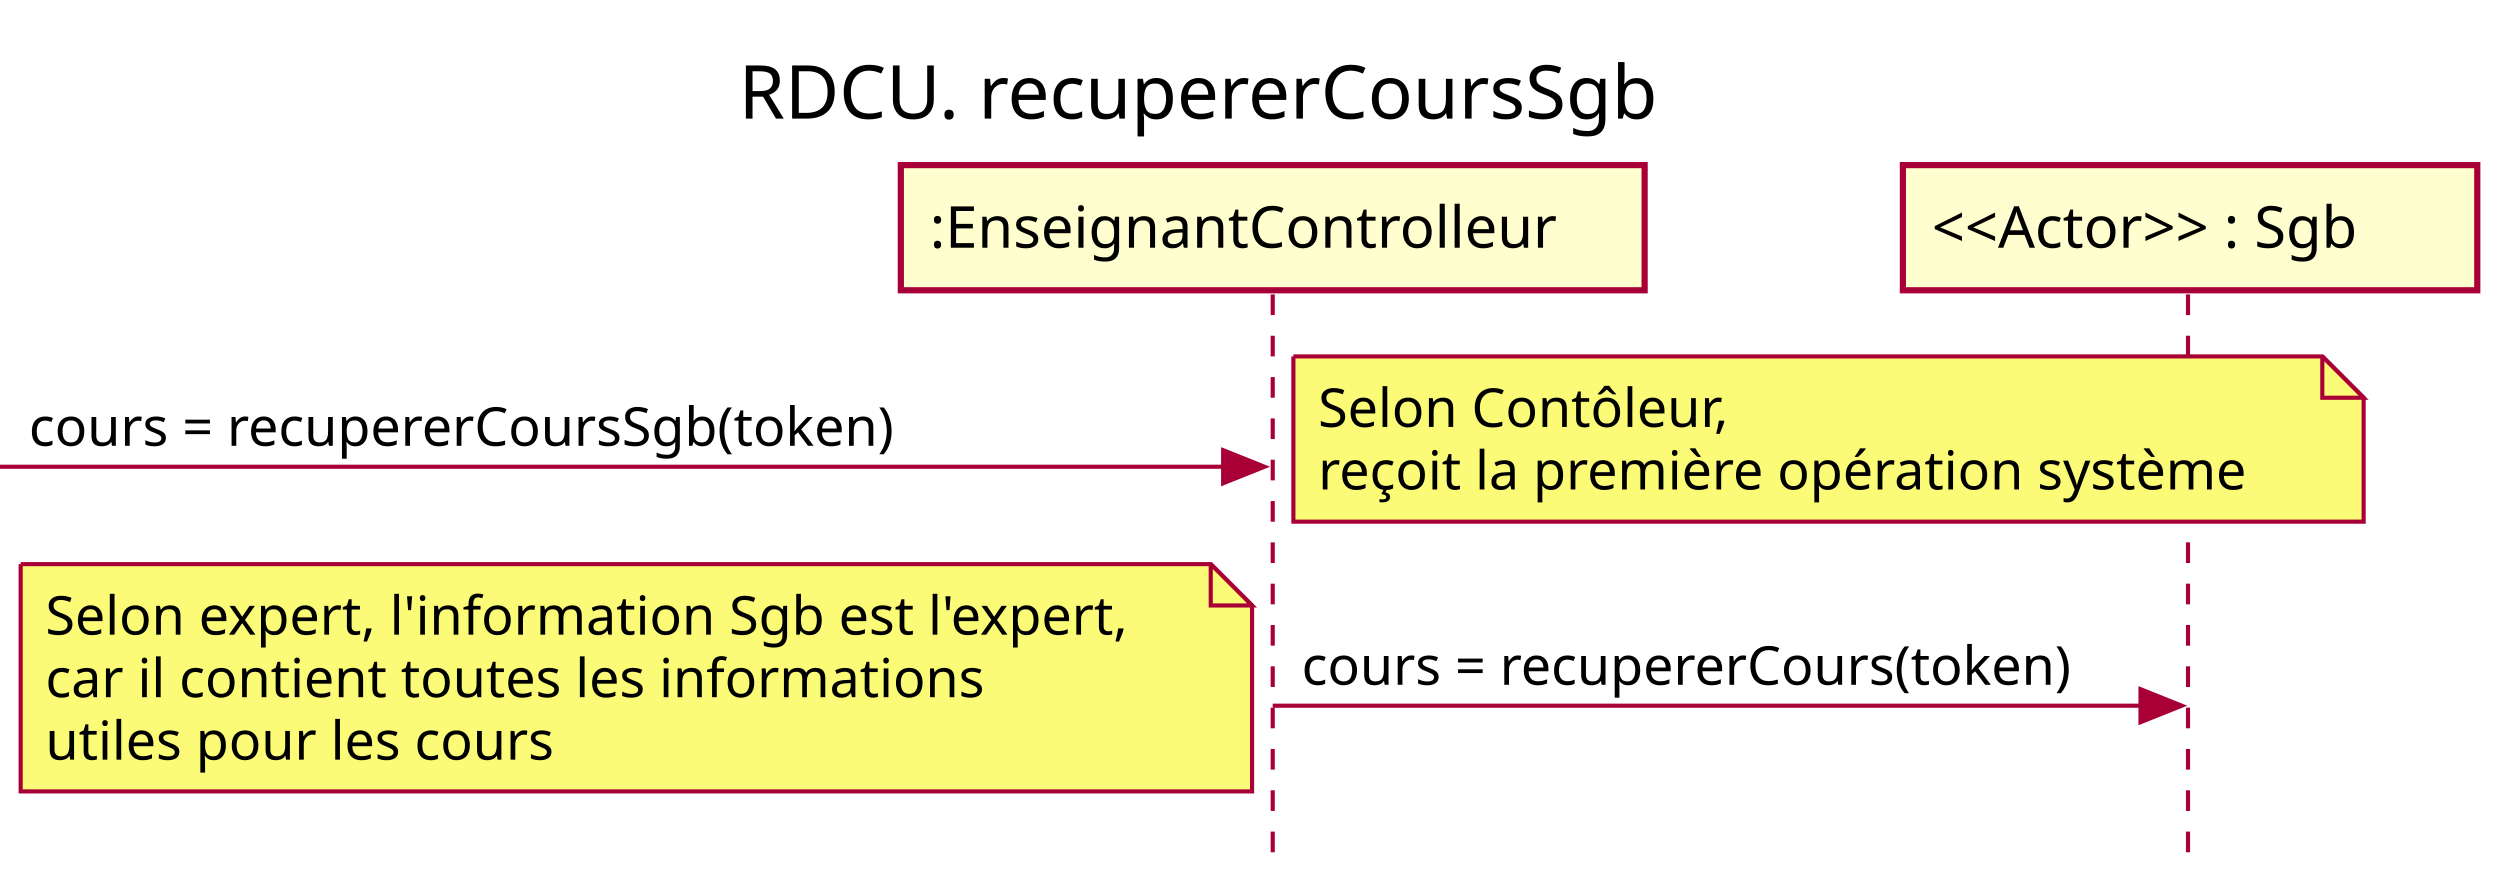
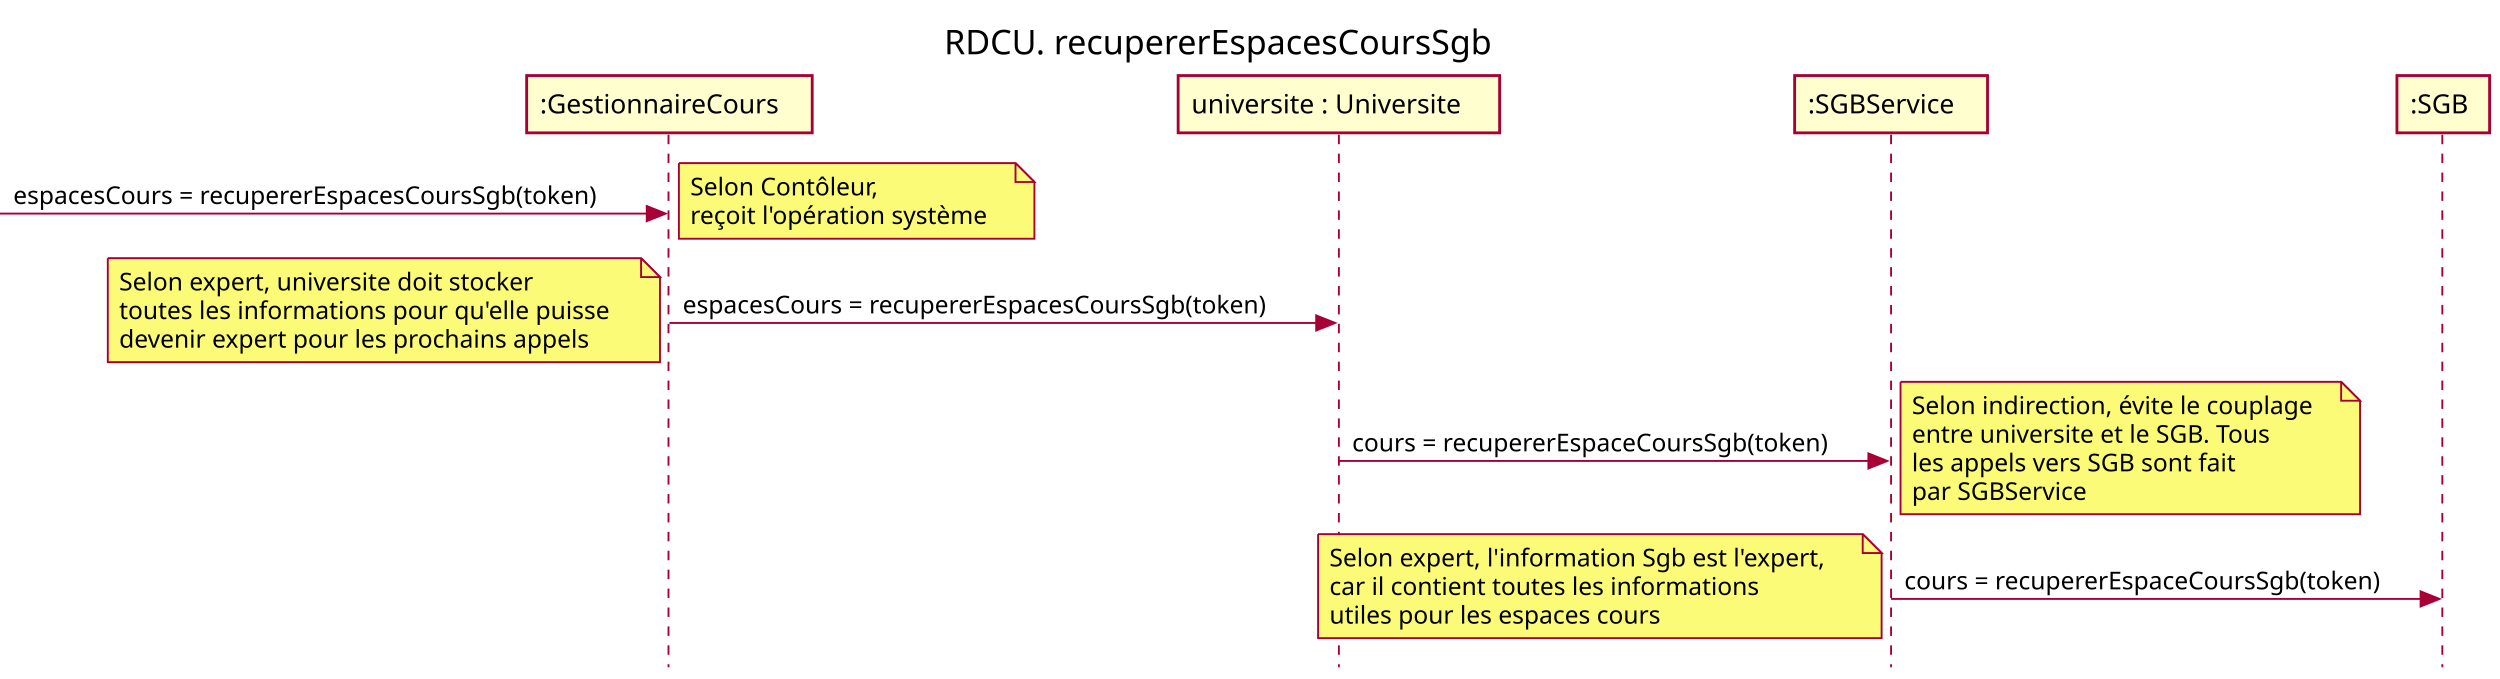
- <svg xmlns="http://www.w3.org/2000/svg" contentScriptType="application/ecmascript" contentStyleType="text/css" height="213px" preserveAspectRatio="none" style="width:605px;height:213px;background:#FFFFFF;" version="1.1" viewBox="0 0 605 213" width="605px" zoomAndPan="magnify">
+ <svg xmlns="http://www.w3.org/2000/svg" contentScriptType="application/ecmascript" contentStyleType="text/css" height="359px" preserveAspectRatio="none" style="width:1322px;height:359px;background:#FFFFFF;" version="1.1" viewBox="0 0 1322 359" width="1322px" zoomAndPan="magnify">
  <defs />
  <g>
-     <text fill="#000000" font-family="Verdana" font-size="18" lengthAdjust="spacing" textLength="247" x="178.75" y="28.708">RDCU. recupererCoursSgb</text>
-     <line style="stroke:#A80036;stroke-width:1.0;stroke-dasharray:5.0,5.0;" x1="308" x2="308" y1="71.25" y2="206.914" />
-     <line style="stroke:#A80036;stroke-width:1.0;stroke-dasharray:5.0,5.0;" x1="529.5" x2="529.5" y1="71.25" y2="206.914" />
-     <rect fill="#FEFECE" height="30.297" style="stroke:#A80036;stroke-width:1.5;" width="180" x="218" y="39.953" />
-     <text fill="#000000" font-family="Verdana" font-size="14" lengthAdjust="spacing" textLength="166" x="225" y="59.948">:EnseignantControlleur</text>
-     <rect fill="#FEFECE" height="30.297" style="stroke:#A80036;stroke-width:1.5;" width="139" x="460.5" y="39.953" />
-     <text fill="#000000" font-family="Verdana" font-size="14" lengthAdjust="spacing" textLength="125" x="467.5" y="59.948">&lt;&lt;Actor&gt;&gt; : Sgb</text>
-     <polygon fill="#A80036" points="296,108.949,306,112.949,296,116.949" style="stroke:#A80036;stroke-width:1.0;" />
-     <line style="stroke:#A80036;stroke-width:1.0;" x1="0" x2="302" y1="112.949" y2="112.949" />
-     <text fill="#000000" font-family="Verdana" font-size="13" lengthAdjust="spacing" textLength="222" x="7" y="107.883">cours = recupererCoursSgb(token)</text>
-     <path d="M313,86.25 L313,126.25 L572,126.25 L572,96.25 L562,86.25 L313,86.25 " fill="#FBFB77" style="stroke:#A80036;stroke-width:1.0;" />
-     <path d="M562,86.25 L562,96.25 L572,96.25 L562,86.25 " fill="#FBFB77" style="stroke:#A80036;stroke-width:1.0;" />
-     <text fill="#000000" font-family="Verdana" font-size="13" lengthAdjust="spacing" textLength="105" x="319" y="103.317">Selon Contôleur,</text>
-     <text fill="#000000" font-family="Verdana" font-size="13" lengthAdjust="spacing" textLength="238" x="319" y="118.45">reçoit la première opération système</text>
-     <polygon fill="#A80036" points="518,166.781,528,170.781,518,174.781" style="stroke:#A80036;stroke-width:1.0;" />
-     <line style="stroke:#A80036;stroke-width:1.0;" x1="308" x2="524" y1="170.781" y2="170.781" />
-     <text fill="#000000" font-family="Verdana" font-size="13" lengthAdjust="spacing" textLength="198" x="315" y="165.715">cours = recupererCours(token)</text>
-     <path d="M5,136.516 L5,191.516 L303,191.516 L303,146.516 L293,136.516 L5,136.516 " fill="#FBFB77" style="stroke:#A80036;stroke-width:1.0;" />
-     <path d="M293,136.516 L293,146.516 L303,146.516 L293,136.516 " fill="#FBFB77" style="stroke:#A80036;stroke-width:1.0;" />
-     <text fill="#000000" font-family="Verdana" font-size="13" lengthAdjust="spacing" textLength="277" x="11" y="153.583">Selon expert, l'information Sgb est l'expert,</text>
-     <text fill="#000000" font-family="Verdana" font-size="13" lengthAdjust="spacing" textLength="238" x="11" y="168.715">car il contient toutes les informations</text>
-     <text fill="#000000" font-family="Verdana" font-size="13" lengthAdjust="spacing" textLength="128" x="11" y="183.848">utiles pour les cours</text>
+     <text fill="#000000" font-family="Verdana" font-size="18" lengthAdjust="spacing" textLength="323" x="499.25" y="28.708">RDCU. recupererEspacesCoursSgb</text>
+     <line style="stroke:#A80036;stroke-width:1.0;stroke-dasharray:5.0,5.0;" x1="353.5" x2="353.5" y1="71.25" y2="352.844" />
+     <line style="stroke:#A80036;stroke-width:1.0;stroke-dasharray:5.0,5.0;" x1="708" x2="708" y1="71.25" y2="352.844" />
+     <line style="stroke:#A80036;stroke-width:1.0;stroke-dasharray:5.0,5.0;" x1="1000" x2="1000" y1="71.25" y2="352.844" />
+     <line style="stroke:#A80036;stroke-width:1.0;stroke-dasharray:5.0,5.0;" x1="1291.5" x2="1291.5" y1="71.25" y2="352.844" />
+     <rect fill="#FEFECE" height="30.297" style="stroke:#A80036;stroke-width:1.5;" width="151" x="278.5" y="39.953" />
+     <text fill="#000000" font-family="Verdana" font-size="14" lengthAdjust="spacing" textLength="137" x="285.5" y="59.948">:GestionnaireCours</text>
+     <rect fill="#FEFECE" height="30.297" style="stroke:#A80036;stroke-width:1.5;" width="170" x="623" y="39.953" />
+     <text fill="#000000" font-family="Verdana" font-size="14" lengthAdjust="spacing" textLength="156" x="630" y="59.948">universite : Universite</text>
+     <rect fill="#FEFECE" height="30.297" style="stroke:#A80036;stroke-width:1.5;" width="102" x="949" y="39.953" />
+     <text fill="#000000" font-family="Verdana" font-size="14" lengthAdjust="spacing" textLength="88" x="956" y="59.948">:SGBService</text>
+     <rect fill="#FEFECE" height="30.297" style="stroke:#A80036;stroke-width:1.5;" width="49" x="1267.5" y="39.953" />
+     <text fill="#000000" font-family="Verdana" font-size="14" lengthAdjust="spacing" textLength="35" x="1274.5" y="59.948">:SGB</text>
+     <polygon fill="#A80036" points="342,108.949,352,112.949,342,116.949" style="stroke:#A80036;stroke-width:1.0;" />
+     <line style="stroke:#A80036;stroke-width:1.0;" x1="0" x2="348" y1="112.949" y2="112.949" />
+     <text fill="#000000" font-family="Verdana" font-size="13" lengthAdjust="spacing" textLength="330" x="7" y="107.883">espacesCours = recupererEspacesCoursSgb(token)</text>
+     <path d="M359,86.25 L359,126.25 L547,126.25 L547,96.25 L537,86.25 L359,86.25 " fill="#FBFB77" style="stroke:#A80036;stroke-width:1.0;" />
+     <path d="M537,86.25 L537,96.25 L547,96.25 L537,86.25 " fill="#FBFB77" style="stroke:#A80036;stroke-width:1.0;" />
+     <text fill="#000000" font-family="Verdana" font-size="13" lengthAdjust="spacing" textLength="105" x="365" y="103.317">Selon Contôleur,</text>
+     <text fill="#000000" font-family="Verdana" font-size="13" lengthAdjust="spacing" textLength="167" x="365" y="118.45">reçoit l'opération système</text>
+     <polygon fill="#A80036" points="696,166.781,706,170.781,696,174.781" style="stroke:#A80036;stroke-width:1.0;" />
+     <line style="stroke:#A80036;stroke-width:1.0;" x1="354" x2="702" y1="170.781" y2="170.781" />
+     <text fill="#000000" font-family="Verdana" font-size="13" lengthAdjust="spacing" textLength="330" x="361" y="165.715">espacesCours = recupererEspacesCoursSgb(token)</text>
+     <path d="M57,136.516 L57,191.516 L349,191.516 L349,146.516 L339,136.516 L57,136.516 " fill="#FBFB77" style="stroke:#A80036;stroke-width:1.0;" />
+     <path d="M339,136.516 L339,146.516 L349,146.516 L339,136.516 " fill="#FBFB77" style="stroke:#A80036;stroke-width:1.0;" />
+     <text fill="#000000" font-family="Verdana" font-size="13" lengthAdjust="spacing" textLength="231" x="63" y="153.583">Selon expert, universite doit stocker</text>
+     <text fill="#000000" font-family="Verdana" font-size="13" lengthAdjust="spacing" textLength="271" x="63" y="168.715">toutes les informations pour qu'elle puisse</text>
+     <text fill="#000000" font-family="Verdana" font-size="13" lengthAdjust="spacing" textLength="261" x="63" y="183.848">devenir expert pour les prochains appels</text>
+     <polygon fill="#A80036" points="988,239.746,998,243.746,988,247.746" style="stroke:#A80036;stroke-width:1.0;" />
+     <line style="stroke:#A80036;stroke-width:1.0;" x1="708" x2="994" y1="243.746" y2="243.746" />
+     <text fill="#000000" font-family="Verdana" font-size="13" lengthAdjust="spacing" textLength="268" x="715" y="238.68">cours = recupererEspaceCoursSgb(token)</text>
+     <path d="M1005,201.914 L1005,271.914 L1248,271.914 L1248,211.914 L1238,201.914 L1005,201.914 " fill="#FBFB77" style="stroke:#A80036;stroke-width:1.0;" />
+     <path d="M1238,201.914 L1238,211.914 L1248,211.914 L1238,201.914 " fill="#FBFB77" style="stroke:#A80036;stroke-width:1.0;" />
+     <text fill="#000000" font-family="Verdana" font-size="13" lengthAdjust="spacing" textLength="222" x="1011" y="218.981">Selon indirection, évite le couplage</text>
+     <text fill="#000000" font-family="Verdana" font-size="13" lengthAdjust="spacing" textLength="202" x="1011" y="234.114">entre universite et le SGB. Tous</text>
+     <text fill="#000000" font-family="Verdana" font-size="13" lengthAdjust="spacing" textLength="183" x="1011" y="249.247">les appels vers SGB sont fait</text>
+     <text fill="#000000" font-family="Verdana" font-size="13" lengthAdjust="spacing" textLength="98" x="1011" y="264.379">par SGBService</text>
+     <polygon fill="#A80036" points="1280,312.711,1290,316.711,1280,320.711" style="stroke:#A80036;stroke-width:1.0;" />
+     <line style="stroke:#A80036;stroke-width:1.0;" x1="1000" x2="1286" y1="316.711" y2="316.711" />
+     <text fill="#000000" font-family="Verdana" font-size="13" lengthAdjust="spacing" textLength="268" x="1007" y="311.645">cours = recupererEspaceCoursSgb(token)</text>
+     <path d="M697,282.445 L697,337.445 L995,337.445 L995,292.445 L985,282.445 L697,282.445 " fill="#FBFB77" style="stroke:#A80036;stroke-width:1.0;" />
+     <path d="M985,282.445 L985,292.445 L995,292.445 L985,282.445 " fill="#FBFB77" style="stroke:#A80036;stroke-width:1.0;" />
+     <text fill="#000000" font-family="Verdana" font-size="13" lengthAdjust="spacing" textLength="277" x="703" y="299.512">Selon expert, l'information Sgb est l'expert,</text>
+     <text fill="#000000" font-family="Verdana" font-size="13" lengthAdjust="spacing" textLength="238" x="703" y="314.645">car il contient toutes les informations</text>
+     <text fill="#000000" font-family="Verdana" font-size="13" lengthAdjust="spacing" textLength="185" x="703" y="329.778">utiles pour les espaces cours</text>
  </g>
</svg>
